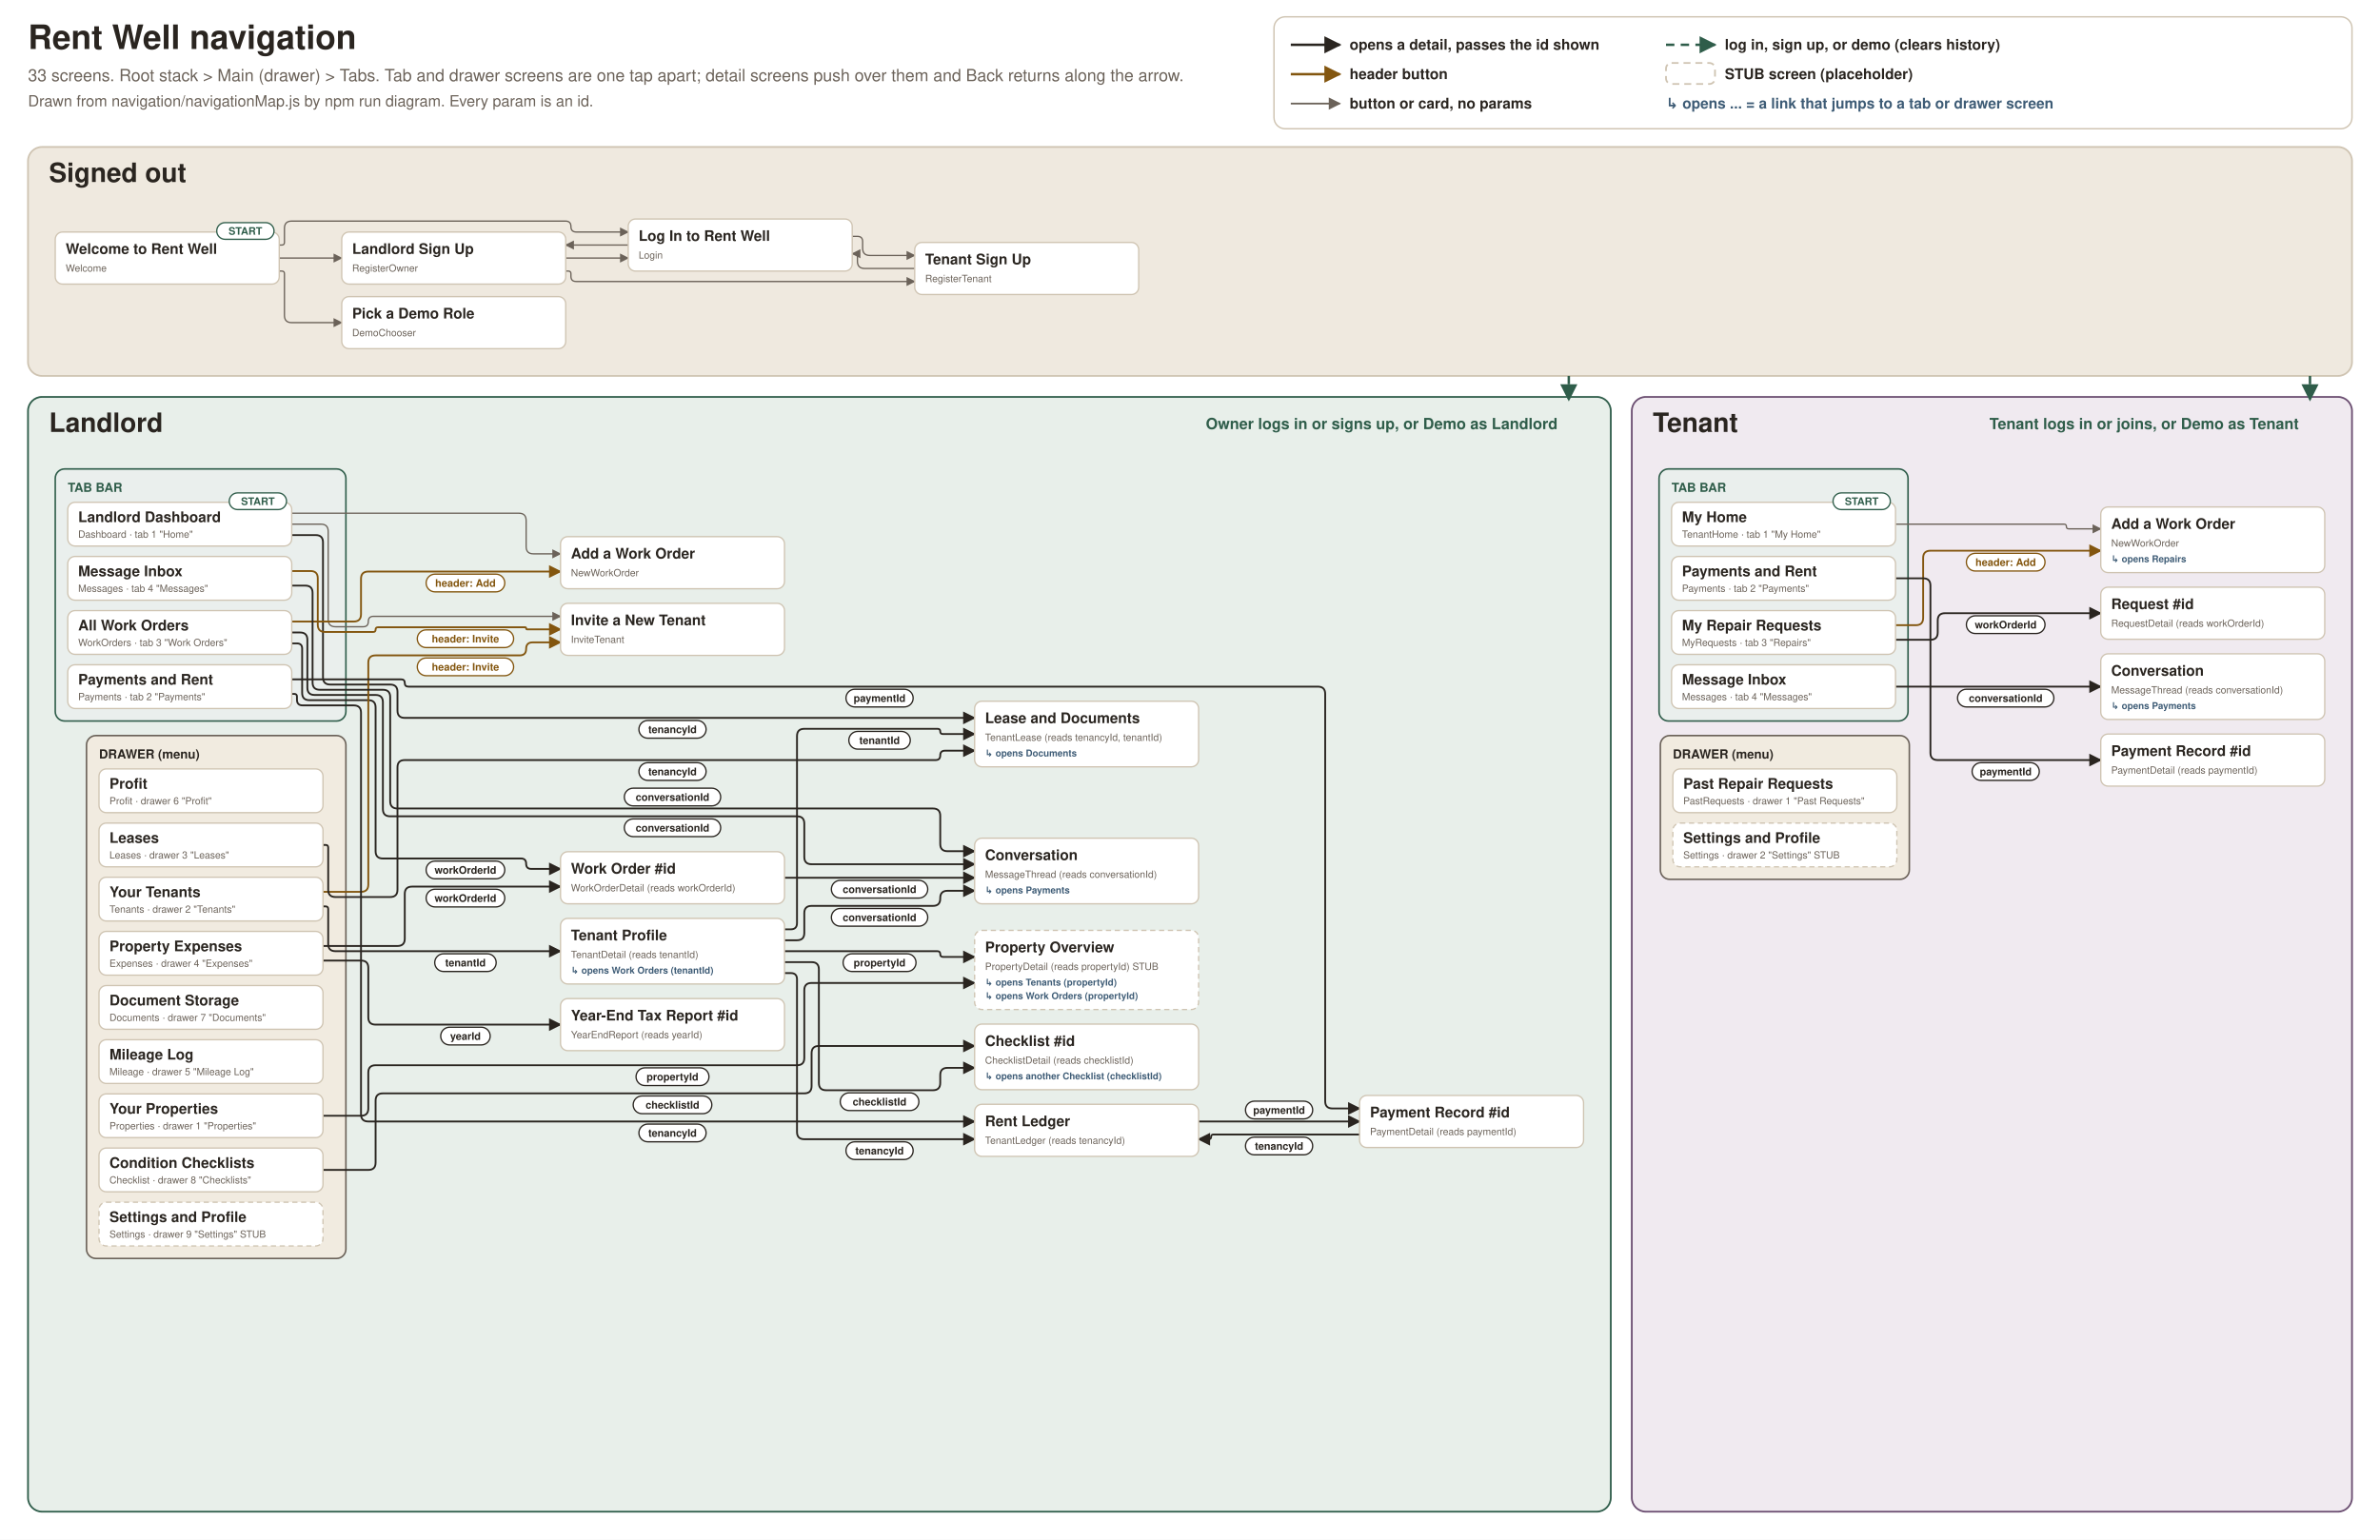
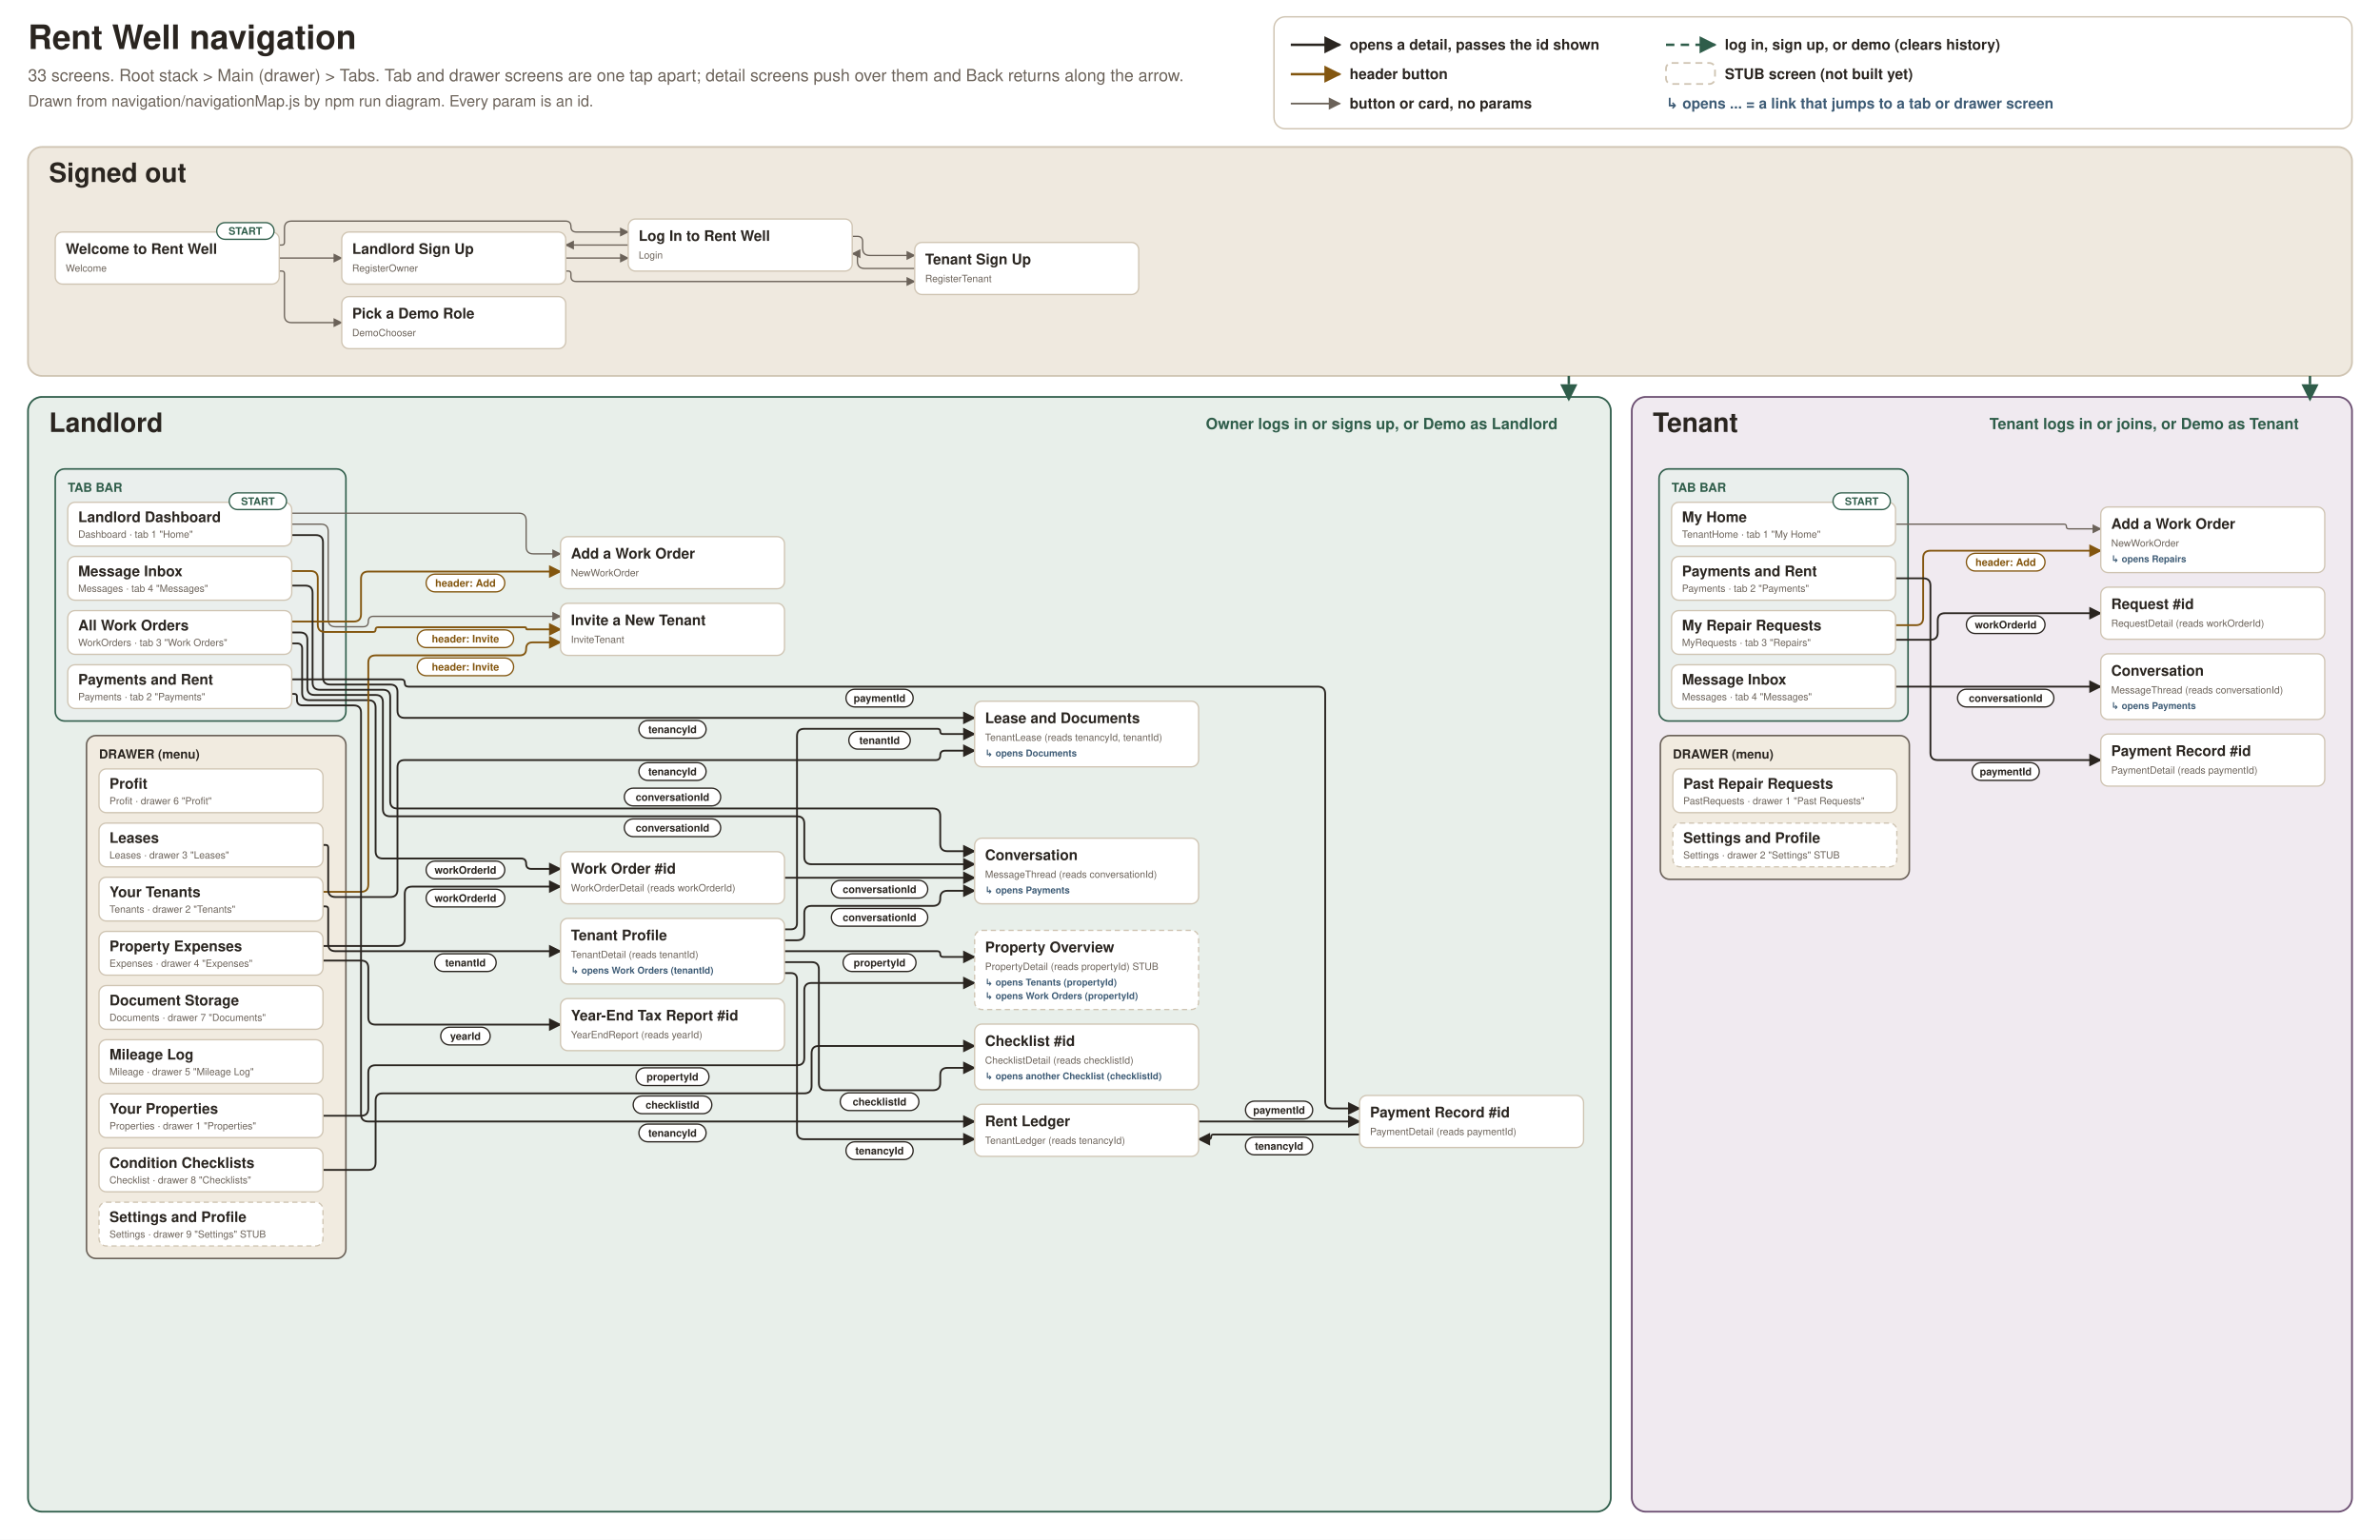
<svg xmlns="http://www.w3.org/2000/svg" width="3400" height="2200" viewBox="0 0 3400 2200" font-family="Helvetica, Arial, sans-serif">
  <defs>
    <marker id="arrow-plain" viewBox="0 0 10 10" refX="9" refY="5" markerWidth="7" markerHeight="7" orient="auto-start-reverse">
      <path d="M0,0 L10,5 L0,10 z" fill="#6B6259" />
    </marker>
    <marker id="arrow-param" viewBox="0 0 10 10" refX="9" refY="5" markerWidth="7" markerHeight="7" orient="auto-start-reverse">
      <path d="M0,0 L10,5 L0,10 z" fill="#2A2520" />
    </marker>
    <marker id="arrow-header" viewBox="0 0 10 10" refX="9" refY="5" markerWidth="7" markerHeight="7" orient="auto-start-reverse">
      <path d="M0,0 L10,5 L0,10 z" fill="#83560F" />
    </marker>
    <marker id="arrow-entry" viewBox="0 0 10 10" refX="9" refY="5" markerWidth="7" markerHeight="7" orient="auto-start-reverse">
      <path d="M0,0 L10,5 L0,10 z" fill="#2F5D4A" />
    </marker>
  </defs>
  <rect width="100%" height="100%" fill="#FFFFFF" />
  <text x="40" y="70" font-size="48" font-weight="800" fill="#2A2520">Rent Well navigation</text>
  <text x="40" y="116" font-size="24" font-weight="500" fill="#6B6259">33 screens. Root stack &gt; Main (drawer) &gt; Tabs. Tab and drawer screens are one tap apart; detail screens push over them and Back returns along the arrow.</text>
  <text x="40" y="152" font-size="22" font-weight="500" fill="#6B6259">Drawn from navigation/navigationMap.js by npm run diagram. Every param is an id.</text>
  <rect x="1820" y="24" width="1540" height="160" rx="16" fill="#FFFFFF" stroke="#CFC4B2" stroke-width="2" />
  <path d="M1844,64 L1914,64" stroke="#2A2520" stroke-width="3.5" marker-end="url(#arrow-param)" />
  <text x="1928" y="71" font-size="21" font-weight="600" fill="#2A2520">opens a detail, passes the id shown</text>
  <path d="M1844,106 L1914,106" stroke="#83560F" stroke-width="3.5" marker-end="url(#arrow-header)" />
  <text x="1928" y="113" font-size="21" font-weight="600" fill="#2A2520">header button</text>
  <path d="M1844,148 L1914,148" stroke="#6B6259" stroke-width="2.5" marker-end="url(#arrow-plain)" />
  <text x="1928" y="155" font-size="21" font-weight="600" fill="#2A2520">button or card, no params</text>
  <path d="M2380,64 L2450,64" stroke="#2F5D4A" stroke-width="3.5" stroke-dasharray="12 9" marker-end="url(#arrow-entry)" />
  <text x="2464" y="71" font-size="21" font-weight="600" fill="#2A2520">log in, sign up, or demo (clears history)</text>
  <rect x="2380" y="90" width="70" height="30" rx="8" fill="#FFFFFF" stroke="#CFC4B2" stroke-width="2.5" stroke-dasharray="10 7" />
-   <text x="2464" y="113" font-size="21" font-weight="600" fill="#2A2520">STUB screen (placeholder)</text>
+   <text x="2464" y="113" font-size="21" font-weight="600" fill="#2A2520">STUB screen (not built yet)</text>
  <text x="2380" y="155" font-size="21" font-weight="600" fill="#3E5C76">↳ opens ... = a link that jumps to a tab or drawer screen</text>
  <rect x="40" y="210" width="3320" height="327.148" rx="20" fill="#EFE9DF" stroke="#CFC4B2" stroke-width="2.5" />
  <text x="70" y="260" font-size="38" font-weight="800" fill="#2A2520">Signed out</text>
  <g transform="translate(70,304) scale(0.7441315)">
    <path d="M442,62 L447,62 Q452,62 452,57 L452,30 Q452,16 466,16 L991.5,16 Q1002,16 1002,26.5 L1002,26.5 Q1002,37 1012.5,37 L1112,37" fill="none" stroke="#6B6259" stroke-width="2.5" marker-end="url(#arrow-plain)" />
    <path d="M442,87 L562,87" fill="none" stroke="#6B6259" stroke-width="2.5" marker-end="url(#arrow-plain)" />
    <path d="M442,112 L447,112 Q452,112 452,117 L452,197 Q452,211 466,211 L562,211" fill="none" stroke="#6B6259" stroke-width="2.5" marker-end="url(#arrow-plain)" />
    <path d="M1112,62 L992,62" fill="none" stroke="#6B6259" stroke-width="2.5" marker-end="url(#arrow-plain)" />
    <path d="M1542,45.333 L1552,45.333 Q1562,45.333 1562,55.333 L1562,68 Q1562,82 1576,82 L1662,82" fill="none" stroke="#6B6259" stroke-width="2.5" marker-end="url(#arrow-plain)" />
    <path d="M992,112 L997,112 Q1002,112 1002,117 L1002,122 Q1002,132 1012,132 L1662,132" fill="none" stroke="#6B6259" stroke-width="2.5" marker-end="url(#arrow-plain)" />
    <path d="M992,87 L1112,87" fill="none" stroke="#6B6259" stroke-width="2.5" marker-end="url(#arrow-plain)" />
    <path d="M1662,107 L1566,107 Q1552,107 1552,93 L1552,83.667 Q1552,78.667 1547,78.667 L1542,78.667" fill="none" stroke="#6B6259" stroke-width="2.5" marker-end="url(#arrow-plain)" />
    <rect x="12" y="37" width="430" height="100" rx="14" fill="#FFFFFF" stroke="#CFC4B2" stroke-width="2.5" />
    <text x="32" y="79" font-size="28" font-weight="700" fill="#2A2520">Welcome to Rent Well</text>
    <text x="32" y="113" font-size="19" font-weight="500" fill="#6B6259">Welcome</text>
    <rect x="562" y="161" width="430" height="100" rx="14" fill="#FFFFFF" stroke="#CFC4B2" stroke-width="2.5" />
    <text x="582" y="203" font-size="28" font-weight="700" fill="#2A2520">Pick a Demo Role</text>
    <text x="582" y="237" font-size="19" font-weight="500" fill="#6B6259">DemoChooser</text>
    <rect x="1112" y="12" width="430" height="100" rx="14" fill="#FFFFFF" stroke="#CFC4B2" stroke-width="2.5" />
    <text x="1132" y="54" font-size="28" font-weight="700" fill="#2A2520">Log In to Rent Well</text>
    <text x="1132" y="88" font-size="19" font-weight="500" fill="#6B6259">Login</text>
    <rect x="562" y="37" width="430" height="100" rx="14" fill="#FFFFFF" stroke="#CFC4B2" stroke-width="2.5" />
    <text x="582" y="79" font-size="28" font-weight="700" fill="#2A2520">Landlord Sign Up</text>
    <text x="582" y="113" font-size="19" font-weight="500" fill="#6B6259">RegisterOwner</text>
    <rect x="1662" y="57" width="430" height="100" rx="14" fill="#FFFFFF" stroke="#CFC4B2" stroke-width="2.5" />
    <text x="1682" y="99" font-size="28" font-weight="700" fill="#2A2520">Tenant Sign Up</text>
    <text x="1682" y="133" font-size="19" font-weight="500" fill="#6B6259">RegisterTenant</text>
    <g>
      <rect x="322" y="19" width="110" height="32" rx="16" fill="#FFFFFF" stroke="#2F5D4A" stroke-width="2.5" />
      <text x="377" y="42.2" text-anchor="middle" font-size="20" font-weight="700" fill="#2F5D4A">START</text>
    </g>
  </g>
  <rect x="40" y="567.148" width="2261.141" height="1592.852" rx="20" fill="#E8EFEA" stroke="#2F5D4A" stroke-width="2.5" />
  <text x="70" y="617.148" font-size="38" font-weight="800" fill="#2A2520">Landlord</text>
  <g transform="translate(70,661.1479) scale(0.7441315)">
    <rect x="12" y="12" width="558" height="484" rx="18" fill="#eaefed" stroke="#2F5D4A" stroke-width="3" />
    <text x="36" y="56" font-size="24" font-weight="800" fill="#2F5D4A">TAB BAR</text>
    <rect x="72" y="524" width="498" height="1004" rx="18" fill="#F1EBE0" stroke="#6B6259" stroke-width="3" />
    <text x="96" y="568" font-size="24" font-weight="800" fill="#2A2520">DRAWER (menu)</text>
    <path d="M466,97 L902,97 Q916,97 916,111 L916,161 Q916,175 930,175 L982,175" fill="none" stroke="#6B6259" stroke-width="2.5" marker-end="url(#arrow-plain)" />
    <path d="M466,139 L512,139 Q526,139 526,153 L526,412 Q526,426 540,426 L655,426 Q669,426 669,440 L669,476 Q669,490 683,490 L1777,490" fill="none" stroke="#2A2520" stroke-width="3.5" marker-end="url(#arrow-param)" />
    <path d="M466,118 L522,118 Q536,118 536,132 L536,301 Q536,315 550,315 L603,315 Q613,315 613,305 L613,305 Q613,295 623,295 L982,295" fill="none" stroke="#6B6259" stroke-width="2.5" marker-end="url(#arrow-plain)" />
    <path d="M466,305 L585,305 Q599,305 599,291 L599,223 Q599,209 613,209 L982,209" fill="none" stroke="#83560F" stroke-width="3.5" marker-end="url(#arrow-header)" />
    <path d="M466,347 L476,347 Q486,347 486,357 L486,442 Q486,456 500,456 L613,456 Q627,456 627,470 L627,746 Q627,760 641,760 L906,760 Q916,760 916,770 L916,770 Q916,780 926,780 L982,780" fill="none" stroke="#2A2520" stroke-width="3.5" marker-end="url(#arrow-param)" />
    <path d="M466,326 L482,326 Q496,326 496,340 L496,432 Q496,446 510,446 L627,446 Q641,446 641,460 L641,665 Q641,679 655,679 L1436,679 Q1450,679 1450,693 L1450,757 Q1450,771 1464,771 L1777,771" fill="none" stroke="#2A2520" stroke-width="3.5" marker-end="url(#arrow-param)" />
    <path d="M1412,797 L1777,797" fill="none" stroke="#2A2520" stroke-width="3.5" marker-end="url(#arrow-param)" />
    <path d="M526,824 L599,824 Q613,824 613,810 L613,384 Q613,370 627,370 L903.5,370 Q916,370 916,357.5 L916,357.5 Q916,345 928.5,345 L982,345" fill="none" stroke="#83560F" stroke-width="3.5" marker-end="url(#arrow-header)" />
    <path d="M526,852 L531,852 Q536,852 536,857 L536,924 Q536,938 550,938 L982,938" fill="none" stroke="#2A2520" stroke-width="3.5" marker-end="url(#arrow-param)" />
    <path d="M1412,917 L1436,917 Q1450,917 1450,903 L1450,865 Q1450,851 1464,851 L1697,851 Q1711,851 1711,837 L1711,836 Q1711,822 1725,822 L1777,822" fill="none" stroke="#2A2520" stroke-width="3.5" marker-end="url(#arrow-param)" />
    <path d="M1412,938 L1705.5,938 Q1711,938 1711,943.5 L1711,943.5 Q1711,949 1716.5,949 L1777,949" fill="none" stroke="#2A2520" stroke-width="3.5" marker-end="url(#arrow-param)" />
    <path d="M1412,980 L1424,980 Q1436,980 1436,992 L1436,1285 Q1436,1299 1450,1299 L1777,1299" fill="none" stroke="#2A2520" stroke-width="3.5" marker-end="url(#arrow-param)" />
    <path d="M1412,896 L1424,896 Q1436,896 1436,884 L1436,525 Q1436,511 1450,511 L1706,511 Q1711,511 1711,516 L1711,516 Q1711,521 1716,521 L1777,521" fill="none" stroke="#2A2520" stroke-width="3.5" marker-end="url(#arrow-param)" />
    <path d="M1412,959 L1464,959 Q1478,959 1478,973 L1478,1191 Q1478,1205 1492,1205 L1697,1205 Q1711,1205 1711,1191 L1711,1176 Q1711,1162 1725,1162 L1777,1162" fill="none" stroke="#2A2520" stroke-width="3.5" marker-end="url(#arrow-param)" />
    <path d="M526,734 L531,734 Q536,734 536,739 L536,820 Q536,834 550,834 L655,834 Q669,834 669,820 L669,585 Q669,571 683,571 L1702,571 Q1711,571 1711,562 L1711,562 Q1711,553 1720,553 L1777,553" fill="none" stroke="#2A2520" stroke-width="3.5" marker-end="url(#arrow-param)" />
    <path d="M526,1254 L599,1254 Q613,1254 613,1240 L613,1171 Q613,1157 627,1157 L1436,1157 Q1450,1157 1450,1143 L1450,1013 Q1450,999 1464,999 L1777,999" fill="none" stroke="#2A2520" stroke-width="3.5" marker-end="url(#arrow-param)" />
    <path d="M526,1358 L613,1358 Q627,1358 627,1344 L627,1225 Q627,1211 641,1211 L1450,1211 Q1464,1211 1464,1197 L1464,1134 Q1464,1120 1478,1120 L1777,1120" fill="none" stroke="#2A2520" stroke-width="3.5" marker-end="url(#arrow-param)" />
    <path d="M526,956 L599,956 Q613,956 613,970 L613,1065 Q613,1079 627,1079 L982,1079" fill="none" stroke="#2A2520" stroke-width="3.5" marker-end="url(#arrow-param)" />
    <path d="M526,928 L669,928 Q683,928 683,914 L683,828 Q683,814 697,814 L982,814" fill="none" stroke="#2A2520" stroke-width="3.5" marker-end="url(#arrow-param)" />
    <path d="M466,208 L502,208 Q516,208 516,222 L516,311 Q516,325 530,325 L622.5,325 Q627,325 627,320.5 L627,320.5 Q627,316 631.5,316 L914,316 Q916,316 916,318 L916,318 Q916,320 918,320 L982,320" fill="none" stroke="#83560F" stroke-width="3.5" marker-end="url(#arrow-header)" />
    <path d="M466,236 L492,236 Q506,236 506,250 L506,422 Q506,436 520,436 L641,436 Q655,436 655,450 L655,650 Q655,664 669,664 L1697,664 Q1711,664 1711,678 L1711,732 Q1711,746 1725,746 L1777,746" fill="none" stroke="#2A2520" stroke-width="3.5" marker-end="url(#arrow-param)" />
    <path d="M466,416 L676,416 Q683,416 683,423 L683,423 Q683,430 690,430 L2436,430 Q2450,430 2450,444 L2450,1226 Q2450,1240 2464,1240 L2516,1240" fill="none" stroke="#2A2520" stroke-width="3.5" marker-end="url(#arrow-param)" />
    <path d="M466,444 L471,444 Q476,444 476,449 L476,455 Q476,466 487,466 L585,466 Q599,466 599,480 L599,1251 Q599,1265 613,1265 L1777,1265" fill="none" stroke="#2A2520" stroke-width="3.5" marker-end="url(#arrow-param)" />
    <path d="M2207,1265 L2516,1265" fill="none" stroke="#2A2520" stroke-width="3.5" marker-end="url(#arrow-param)" />
    <path d="M2516,1290 L2235.5,1290 Q2231,1290 2231,1294.5 L2231,1294.5 Q2231,1299 2226.5,1299 L2207,1299" fill="none" stroke="#2A2520" stroke-width="3.5" marker-end="url(#arrow-param)" />
    <rect x="36" y="76" width="430" height="84" rx="14" fill="#FFFFFF" stroke="#CFC4B2" stroke-width="2.5" />
    <text x="56" y="114" font-size="28" font-weight="700" fill="#2A2520">Landlord Dashboard</text>
    <text x="56" y="144" font-size="19" font-weight="500" fill="#6B6259">Dashboard  ·  tab 1 "Home"</text>
    <rect x="36" y="388" width="430" height="84" rx="14" fill="#FFFFFF" stroke="#CFC4B2" stroke-width="2.5" />
    <text x="56" y="426" font-size="28" font-weight="700" fill="#2A2520">Payments and Rent</text>
    <text x="56" y="456" font-size="19" font-weight="500" fill="#6B6259">Payments  ·  tab 2 "Payments"</text>
    <rect x="36" y="284" width="430" height="84" rx="14" fill="#FFFFFF" stroke="#CFC4B2" stroke-width="2.5" />
    <text x="56" y="322" font-size="28" font-weight="700" fill="#2A2520">All Work Orders</text>
    <text x="56" y="352" font-size="19" font-weight="500" fill="#6B6259">WorkOrders  ·  tab 3 "Work Orders"</text>
    <rect x="36" y="180" width="430" height="84" rx="14" fill="#FFFFFF" stroke="#CFC4B2" stroke-width="2.5" />
    <text x="56" y="218" font-size="28" font-weight="700" fill="#2A2520">Message Inbox</text>
    <text x="56" y="248" font-size="19" font-weight="500" fill="#6B6259">Messages  ·  tab 4 "Messages"</text>
    <rect x="96" y="1212" width="430" height="84" rx="14" fill="#FFFFFF" stroke="#CFC4B2" stroke-width="2.5" />
    <text x="116" y="1250" font-size="28" font-weight="700" fill="#2A2520">Your Properties</text>
    <text x="116" y="1280" font-size="19" font-weight="500" fill="#6B6259">Properties  ·  drawer 1 "Properties"</text>
    <rect x="96" y="796" width="430" height="84" rx="14" fill="#FFFFFF" stroke="#CFC4B2" stroke-width="2.5" />
    <text x="116" y="834" font-size="28" font-weight="700" fill="#2A2520">Your Tenants</text>
    <text x="116" y="864" font-size="19" font-weight="500" fill="#6B6259">Tenants  ·  drawer 2 "Tenants"</text>
    <rect x="96" y="692" width="430" height="84" rx="14" fill="#FFFFFF" stroke="#CFC4B2" stroke-width="2.5" />
    <text x="116" y="730" font-size="28" font-weight="700" fill="#2A2520">Leases</text>
    <text x="116" y="760" font-size="19" font-weight="500" fill="#6B6259">Leases  ·  drawer 3 "Leases"</text>
    <rect x="96" y="900" width="430" height="84" rx="14" fill="#FFFFFF" stroke="#CFC4B2" stroke-width="2.5" />
    <text x="116" y="938" font-size="28" font-weight="700" fill="#2A2520">Property Expenses</text>
    <text x="116" y="968" font-size="19" font-weight="500" fill="#6B6259">Expenses  ·  drawer 4 "Expenses"</text>
    <rect x="96" y="1108" width="430" height="84" rx="14" fill="#FFFFFF" stroke="#CFC4B2" stroke-width="2.5" />
    <text x="116" y="1146" font-size="28" font-weight="700" fill="#2A2520">Mileage Log</text>
    <text x="116" y="1176" font-size="19" font-weight="500" fill="#6B6259">Mileage  ·  drawer 5 "Mileage Log"</text>
    <rect x="96" y="588" width="430" height="84" rx="14" fill="#FFFFFF" stroke="#CFC4B2" stroke-width="2.5" />
    <text x="116" y="626" font-size="28" font-weight="700" fill="#2A2520">Profit</text>
    <text x="116" y="656" font-size="19" font-weight="500" fill="#6B6259">Profit  ·  drawer 6 "Profit"</text>
    <rect x="96" y="1004" width="430" height="84" rx="14" fill="#FFFFFF" stroke="#CFC4B2" stroke-width="2.5" />
    <text x="116" y="1042" font-size="28" font-weight="700" fill="#2A2520">Document Storage</text>
    <text x="116" y="1072" font-size="19" font-weight="500" fill="#6B6259">Documents  ·  drawer 7 "Documents"</text>
    <rect x="96" y="1316" width="430" height="84" rx="14" fill="#FFFFFF" stroke="#CFC4B2" stroke-width="2.5" />
    <text x="116" y="1354" font-size="28" font-weight="700" fill="#2A2520">Condition Checklists</text>
    <text x="116" y="1384" font-size="19" font-weight="500" fill="#6B6259">Checklist  ·  drawer 8 "Checklists"</text>
    <rect x="96" y="1420" width="430" height="84" rx="14" fill="#FFFFFF" stroke="#CFC4B2" stroke-width="2.5" stroke-dasharray="10 7" />
    <text x="116" y="1458" font-size="28" font-weight="700" fill="#2A2520">Settings and Profile</text>
    <text x="116" y="1488" font-size="19" font-weight="500" fill="#6B6259">Settings  ·  drawer 9 "Settings"  STUB</text>
    <rect x="982" y="142" width="430" height="100" rx="14" fill="#FFFFFF" stroke="#CFC4B2" stroke-width="2.5" />
    <text x="1002" y="184" font-size="28" font-weight="700" fill="#2A2520">Add a Work Order</text>
    <text x="1002" y="218" font-size="19" font-weight="500" fill="#6B6259">NewWorkOrder</text>
    <rect x="1777" y="458" width="430" height="126" rx="14" fill="#FFFFFF" stroke="#CFC4B2" stroke-width="2.5" />
    <text x="1797" y="500" font-size="28" font-weight="700" fill="#2A2520">Lease and Documents</text>
    <text x="1797" y="534" font-size="19" font-weight="500" fill="#6B6259">TenantLease  (reads tenancyId, tenantId)</text>
    <text x="1797" y="564" font-size="18" font-weight="600" fill="#3E5C76">↳ opens Documents</text>
    <rect x="982" y="270" width="430" height="100" rx="14" fill="#FFFFFF" stroke="#CFC4B2" stroke-width="2.5" />
    <text x="1002" y="312" font-size="28" font-weight="700" fill="#2A2520">Invite a New Tenant</text>
    <text x="1002" y="346" font-size="19" font-weight="500" fill="#6B6259">InviteTenant</text>
    <rect x="982" y="747" width="430" height="100" rx="14" fill="#FFFFFF" stroke="#CFC4B2" stroke-width="2.5" />
    <text x="1002" y="789" font-size="28" font-weight="700" fill="#2A2520">Work Order #id</text>
    <text x="1002" y="823" font-size="19" font-weight="500" fill="#6B6259">WorkOrderDetail  (reads workOrderId)</text>
    <rect x="1777" y="721" width="430" height="126" rx="14" fill="#FFFFFF" stroke="#CFC4B2" stroke-width="2.5" />
    <text x="1797" y="763" font-size="28" font-weight="700" fill="#2A2520">Conversation</text>
    <text x="1797" y="797" font-size="19" font-weight="500" fill="#6B6259">MessageThread  (reads conversationId)</text>
    <text x="1797" y="827" font-size="18" font-weight="600" fill="#3E5C76">↳ opens Payments</text>
    <rect x="982" y="875" width="430" height="126" rx="14" fill="#FFFFFF" stroke="#CFC4B2" stroke-width="2.5" />
    <text x="1002" y="917" font-size="28" font-weight="700" fill="#2A2520">Tenant Profile</text>
    <text x="1002" y="951" font-size="19" font-weight="500" fill="#6B6259">TenantDetail  (reads tenantId)</text>
    <text x="1002" y="981" font-size="18" font-weight="600" fill="#3E5C76">↳ opens Work Orders (tenantId)</text>
    <rect x="1777" y="898" width="430" height="152" rx="14" fill="#FFFFFF" stroke="#CFC4B2" stroke-width="2.5" stroke-dasharray="10 7" />
    <text x="1797" y="940" font-size="28" font-weight="700" fill="#2A2520">Property Overview</text>
    <text x="1797" y="974" font-size="19" font-weight="500" fill="#6B6259">PropertyDetail  (reads propertyId)  STUB</text>
    <text x="1797" y="1004" font-size="18" font-weight="600" fill="#3E5C76">↳ opens Tenants (propertyId)</text>
    <text x="1797" y="1030" font-size="18" font-weight="600" fill="#3E5C76">↳ opens Work Orders (propertyId)</text>
    <rect x="1777" y="1078" width="430" height="126" rx="14" fill="#FFFFFF" stroke="#CFC4B2" stroke-width="2.5" />
    <text x="1797" y="1120" font-size="28" font-weight="700" fill="#2A2520">Checklist #id</text>
    <text x="1797" y="1154" font-size="19" font-weight="500" fill="#6B6259">ChecklistDetail  (reads checklistId)</text>
    <text x="1797" y="1184" font-size="18" font-weight="600" fill="#3E5C76">↳ opens another Checklist (checklistId)</text>
    <rect x="982" y="1029" width="430" height="100" rx="14" fill="#FFFFFF" stroke="#CFC4B2" stroke-width="2.5" />
    <text x="1002" y="1071" font-size="28" font-weight="700" fill="#2A2520">Year-End Tax Report #id</text>
    <text x="1002" y="1105" font-size="19" font-weight="500" fill="#6B6259">YearEndReport  (reads yearId)</text>
    <rect x="2516" y="1215" width="430" height="100" rx="14" fill="#FFFFFF" stroke="#CFC4B2" stroke-width="2.5" />
    <text x="2536" y="1257" font-size="28" font-weight="700" fill="#2A2520">Payment Record #id</text>
    <text x="2536" y="1291" font-size="19" font-weight="500" fill="#6B6259">PaymentDetail  (reads paymentId)</text>
    <rect x="1777" y="1232" width="430" height="100" rx="14" fill="#FFFFFF" stroke="#CFC4B2" stroke-width="2.5" />
    <text x="1797" y="1274" font-size="28" font-weight="700" fill="#2A2520">Rent Ledger</text>
    <text x="1797" y="1308" font-size="19" font-weight="500" fill="#6B6259">TenantLedger  (reads tenancyId)</text>
    <g>
      <rect x="346" y="58" width="110" height="32" rx="16" fill="#FFFFFF" stroke="#2F5D4A" stroke-width="2.5" />
      <text x="401" y="81.2" text-anchor="middle" font-size="20" font-weight="700" fill="#2F5D4A">START</text>
    </g>
    <g>
      <rect x="1132.5" y="495" width="129" height="34" rx="17" fill="#FFFFFF" stroke="#2A2520" stroke-width="2.5" />
      <text x="1197" y="519.2" text-anchor="middle" font-size="20" font-weight="700" fill="#2A2520">tenancyId</text>
    </g>
    <g>
      <rect x="724" y="214" width="151" height="34" rx="17" fill="#FFFFFF" stroke="#83560F" stroke-width="2.5" />
      <text x="799.5" y="238.2" text-anchor="middle" font-size="20" font-weight="700" fill="#83560F">header: Add</text>
    </g>
    <g>
      <rect x="724" y="765" width="151" height="34" rx="17" fill="#FFFFFF" stroke="#2A2520" stroke-width="2.5" />
      <text x="799.5" y="789.2" text-anchor="middle" font-size="20" font-weight="700" fill="#2A2520">workOrderId</text>
    </g>
    <g>
      <rect x="1104.5" y="684" width="185" height="34" rx="17" fill="#FFFFFF" stroke="#2A2520" stroke-width="2.5" />
      <text x="1197" y="708.2" text-anchor="middle" font-size="20" font-weight="700" fill="#2A2520">conversationId</text>
    </g>
    <g>
      <rect x="1502" y="802" width="185" height="34" rx="17" fill="#FFFFFF" stroke="#2A2520" stroke-width="2.5" />
      <text x="1594.5" y="826.2" text-anchor="middle" font-size="20" font-weight="700" fill="#2A2520">conversationId</text>
    </g>
    <g>
      <rect x="707" y="375" width="185" height="34" rx="17" fill="#FFFFFF" stroke="#83560F" stroke-width="2.5" />
      <text x="799.5" y="399.2" text-anchor="middle" font-size="20" font-weight="700" fill="#83560F">header: Invite</text>
    </g>
    <g>
      <rect x="740.5" y="943" width="118" height="34" rx="17" fill="#FFFFFF" stroke="#2A2520" stroke-width="2.5" />
      <text x="799.5" y="967.2" text-anchor="middle" font-size="20" font-weight="700" fill="#2A2520">tenantId</text>
    </g>
    <g>
      <rect x="1502" y="856" width="185" height="34" rx="17" fill="#FFFFFF" stroke="#2A2520" stroke-width="2.5" />
      <text x="1594.5" y="880.2" text-anchor="middle" font-size="20" font-weight="700" fill="#2A2520">conversationId</text>
    </g>
    <g>
      <rect x="1524.5" y="943" width="140" height="34" rx="17" fill="#FFFFFF" stroke="#2A2520" stroke-width="2.5" />
      <text x="1594.5" y="967.2" text-anchor="middle" font-size="20" font-weight="700" fill="#2A2520">propertyId</text>
    </g>
    <g>
      <rect x="1530" y="1304" width="129" height="34" rx="17" fill="#FFFFFF" stroke="#2A2520" stroke-width="2.5" />
      <text x="1594.5" y="1328.2" text-anchor="middle" font-size="20" font-weight="700" fill="#2A2520">tenancyId</text>
    </g>
    <g>
      <rect x="1535.5" y="516" width="118" height="34" rx="17" fill="#FFFFFF" stroke="#2A2520" stroke-width="2.5" />
      <text x="1594.5" y="540.2" text-anchor="middle" font-size="20" font-weight="700" fill="#2A2520">tenantId</text>
    </g>
    <g>
      <rect x="1519" y="1210" width="151" height="34" rx="17" fill="#FFFFFF" stroke="#2A2520" stroke-width="2.5" />
      <text x="1594.5" y="1234.2" text-anchor="middle" font-size="20" font-weight="700" fill="#2A2520">checklistId</text>
    </g>
    <g>
      <rect x="1132.5" y="576" width="129" height="34" rx="17" fill="#FFFFFF" stroke="#2A2520" stroke-width="2.5" />
      <text x="1197" y="600.2" text-anchor="middle" font-size="20" font-weight="700" fill="#2A2520">tenancyId</text>
    </g>
    <g>
      <rect x="1127" y="1162" width="140" height="34" rx="17" fill="#FFFFFF" stroke="#2A2520" stroke-width="2.5" />
      <text x="1197" y="1186.2" text-anchor="middle" font-size="20" font-weight="700" fill="#2A2520">propertyId</text>
    </g>
    <g>
      <rect x="1121.5" y="1216" width="151" height="34" rx="17" fill="#FFFFFF" stroke="#2A2520" stroke-width="2.5" />
      <text x="1197" y="1240.2" text-anchor="middle" font-size="20" font-weight="700" fill="#2A2520">checklistId</text>
    </g>
    <g>
      <rect x="752" y="1084" width="95" height="34" rx="17" fill="#FFFFFF" stroke="#2A2520" stroke-width="2.5" />
      <text x="799.5" y="1108.2" text-anchor="middle" font-size="20" font-weight="700" fill="#2A2520">yearId</text>
    </g>
    <g>
      <rect x="724" y="819" width="151" height="34" rx="17" fill="#FFFFFF" stroke="#2A2520" stroke-width="2.5" />
      <text x="799.5" y="843.2" text-anchor="middle" font-size="20" font-weight="700" fill="#2A2520">workOrderId</text>
    </g>
    <g>
      <rect x="707" y="321" width="185" height="34" rx="17" fill="#FFFFFF" stroke="#83560F" stroke-width="2.5" />
      <text x="799.5" y="345.2" text-anchor="middle" font-size="20" font-weight="700" fill="#83560F">header: Invite</text>
    </g>
    <g>
      <rect x="1104.5" y="625" width="185" height="34" rx="17" fill="#FFFFFF" stroke="#2A2520" stroke-width="2.5" />
      <text x="1197" y="649.2" text-anchor="middle" font-size="20" font-weight="700" fill="#2A2520">conversationId</text>
    </g>
    <g>
      <rect x="1530" y="435" width="129" height="34" rx="17" fill="#FFFFFF" stroke="#2A2520" stroke-width="2.5" />
      <text x="1594.5" y="459.2" text-anchor="middle" font-size="20" font-weight="700" fill="#2A2520">paymentId</text>
    </g>
    <g>
      <rect x="1132.5" y="1270" width="129" height="34" rx="17" fill="#FFFFFF" stroke="#2A2520" stroke-width="2.5" />
      <text x="1197" y="1294.2" text-anchor="middle" font-size="20" font-weight="700" fill="#2A2520">tenancyId</text>
    </g>
    <g>
      <rect x="2297" y="1226" width="129" height="34" rx="17" fill="#FFFFFF" stroke="#2A2520" stroke-width="2.5" />
      <text x="2361.5" y="1250.2" text-anchor="middle" font-size="20" font-weight="700" fill="#2A2520">paymentId</text>
    </g>
    <g>
      <rect x="2297" y="1295" width="129" height="34" rx="17" fill="#FFFFFF" stroke="#2A2520" stroke-width="2.5" />
      <text x="2361.5" y="1319.2" text-anchor="middle" font-size="20" font-weight="700" fill="#2A2520">tenancyId</text>
    </g>
  </g>
  <rect x="2331.141" y="567.148" width="1028.859" height="1592.852" rx="20" fill="#F0EAF0" stroke="#6B4E71" stroke-width="2.5" />
  <text x="2361.141" y="617.148" font-size="38" font-weight="800" fill="#2A2520">Tenant</text>
  <g transform="translate(2361.141,661.1479) scale(0.7441315)">
    <rect x="12" y="12" width="478" height="484" rx="18" fill="#eaefed" stroke="#2F5D4A" stroke-width="3" />
    <text x="36" y="56" font-size="24" font-weight="800" fill="#2F5D4A">TAB BAR</text>
    <rect x="14.5" y="524" width="478" height="276" rx="18" fill="#F1EBE0" stroke="#6B6259" stroke-width="3" />
    <text x="38.5" y="568" font-size="24" font-weight="800" fill="#2A2520">DRAWER (menu)</text>
    <path d="M466,118 L789.5,118 Q794,118 794,122.5 L794,122.5 Q794,127 798.5,127 L860,127" fill="none" stroke="#6B6259" stroke-width="2.5" marker-end="url(#arrow-plain)" />
    <path d="M466,312 L505,312 Q519,312 519,298 L519,183 Q519,169 533,169 L860,169" fill="none" stroke="#83560F" stroke-width="3.5" marker-end="url(#arrow-header)" />
    <path d="M466,340 L533,340 Q547,340 547,326 L547,303 Q547,289 561,289 L860,289" fill="none" stroke="#2A2520" stroke-width="3.5" marker-end="url(#arrow-param)" />
    <path d="M466,430 L860,430" fill="none" stroke="#2A2520" stroke-width="3.5" marker-end="url(#arrow-param)" />
    <path d="M466,222 L519,222 Q533,222 533,236 L533,557 Q533,571 547,571 L860,571" fill="none" stroke="#2A2520" stroke-width="3.5" marker-end="url(#arrow-param)" />
    <rect x="36" y="76" width="430" height="84" rx="14" fill="#FFFFFF" stroke="#CFC4B2" stroke-width="2.5" />
    <text x="56" y="114" font-size="28" font-weight="700" fill="#2A2520">My Home</text>
    <text x="56" y="144" font-size="19" font-weight="500" fill="#6B6259">TenantHome  ·  tab 1 "My Home"</text>
    <rect x="36" y="180" width="430" height="84" rx="14" fill="#FFFFFF" stroke="#CFC4B2" stroke-width="2.5" />
    <text x="56" y="218" font-size="28" font-weight="700" fill="#2A2520">Payments and Rent</text>
    <text x="56" y="248" font-size="19" font-weight="500" fill="#6B6259">Payments  ·  tab 2 "Payments"</text>
    <rect x="36" y="284" width="430" height="84" rx="14" fill="#FFFFFF" stroke="#CFC4B2" stroke-width="2.5" />
    <text x="56" y="322" font-size="28" font-weight="700" fill="#2A2520">My Repair Requests</text>
    <text x="56" y="352" font-size="19" font-weight="500" fill="#6B6259">MyRequests  ·  tab 3 "Repairs"</text>
    <rect x="36" y="388" width="430" height="84" rx="14" fill="#FFFFFF" stroke="#CFC4B2" stroke-width="2.5" />
    <text x="56" y="426" font-size="28" font-weight="700" fill="#2A2520">Message Inbox</text>
    <text x="56" y="456" font-size="19" font-weight="500" fill="#6B6259">Messages  ·  tab 4 "Messages"</text>
    <rect x="38.5" y="588" width="430" height="84" rx="14" fill="#FFFFFF" stroke="#CFC4B2" stroke-width="2.5" />
    <text x="58.5" y="626" font-size="28" font-weight="700" fill="#2A2520">Past Repair Requests</text>
    <text x="58.5" y="656" font-size="19" font-weight="500" fill="#6B6259">PastRequests  ·  drawer 1 "Past Requests"</text>
    <rect x="38.5" y="692" width="430" height="84" rx="14" fill="#FFFFFF" stroke="#CFC4B2" stroke-width="2.5" stroke-dasharray="10 7" />
    <text x="58.5" y="730" font-size="28" font-weight="700" fill="#2A2520">Settings and Profile</text>
    <text x="58.5" y="760" font-size="19" font-weight="500" fill="#6B6259">Settings  ·  drawer 2 "Settings"  STUB</text>
    <rect x="860" y="85" width="430" height="126" rx="14" fill="#FFFFFF" stroke="#CFC4B2" stroke-width="2.5" />
    <text x="880" y="127" font-size="28" font-weight="700" fill="#2A2520">Add a Work Order</text>
    <text x="880" y="161" font-size="19" font-weight="500" fill="#6B6259">NewWorkOrder</text>
    <text x="880" y="191" font-size="18" font-weight="600" fill="#3E5C76">↳ opens Repairs</text>
    <rect x="860" y="239" width="430" height="100" rx="14" fill="#FFFFFF" stroke="#CFC4B2" stroke-width="2.5" />
    <text x="880" y="281" font-size="28" font-weight="700" fill="#2A2520">Request #id</text>
    <text x="880" y="315" font-size="19" font-weight="500" fill="#6B6259">RequestDetail  (reads workOrderId)</text>
    <rect x="860" y="367" width="430" height="126" rx="14" fill="#FFFFFF" stroke="#CFC4B2" stroke-width="2.5" />
    <text x="880" y="409" font-size="28" font-weight="700" fill="#2A2520">Conversation</text>
    <text x="880" y="443" font-size="19" font-weight="500" fill="#6B6259">MessageThread  (reads conversationId)</text>
    <text x="880" y="473" font-size="18" font-weight="600" fill="#3E5C76">↳ opens Payments</text>
    <rect x="860" y="521" width="430" height="100" rx="14" fill="#FFFFFF" stroke="#CFC4B2" stroke-width="2.5" />
    <text x="880" y="563" font-size="28" font-weight="700" fill="#2A2520">Payment Record #id</text>
    <text x="880" y="597" font-size="19" font-weight="500" fill="#6B6259">PaymentDetail  (reads paymentId)</text>
    <g>
      <rect x="346" y="58" width="110" height="32" rx="16" fill="#FFFFFF" stroke="#2F5D4A" stroke-width="2.5" />
      <text x="401" y="81.2" text-anchor="middle" font-size="20" font-weight="700" fill="#2F5D4A">START</text>
    </g>
    <g>
      <rect x="602" y="174" width="151" height="34" rx="17" fill="#FFFFFF" stroke="#83560F" stroke-width="2.5" />
      <text x="677.5" y="198.2" text-anchor="middle" font-size="20" font-weight="700" fill="#83560F">header: Add</text>
    </g>
    <g>
      <rect x="602" y="294" width="151" height="34" rx="17" fill="#FFFFFF" stroke="#2A2520" stroke-width="2.5" />
      <text x="677.5" y="318.2" text-anchor="middle" font-size="20" font-weight="700" fill="#2A2520">workOrderId</text>
    </g>
    <g>
      <rect x="585" y="435" width="185" height="34" rx="17" fill="#FFFFFF" stroke="#2A2520" stroke-width="2.5" />
      <text x="677.5" y="459.2" text-anchor="middle" font-size="20" font-weight="700" fill="#2A2520">conversationId</text>
    </g>
    <g>
      <rect x="613" y="576" width="129" height="34" rx="17" fill="#FFFFFF" stroke="#2A2520" stroke-width="2.5" />
      <text x="677.5" y="600.2" text-anchor="middle" font-size="20" font-weight="700" fill="#2A2520">paymentId</text>
    </g>
  </g>
  <path d="M2241.141,537.148 L2241.141,571.148" fill="none" stroke="#2F5D4A" stroke-width="3.5" stroke-dasharray="12 9" marker-end="url(#arrow-entry)" />
  <text x="2225.141" y="613.148" font-size="22" font-weight="700" fill="#2F5D4A" text-anchor="end">Owner logs in or signs up, or Demo as Landlord</text>
  <path d="M3300,537.148 L3300,571.148" fill="none" stroke="#2F5D4A" stroke-width="3.5" stroke-dasharray="12 9" marker-end="url(#arrow-entry)" />
  <text x="3284" y="613.148" font-size="22" font-weight="700" fill="#2F5D4A" text-anchor="end">Tenant logs in or joins, or Demo as Tenant</text>
</svg>
